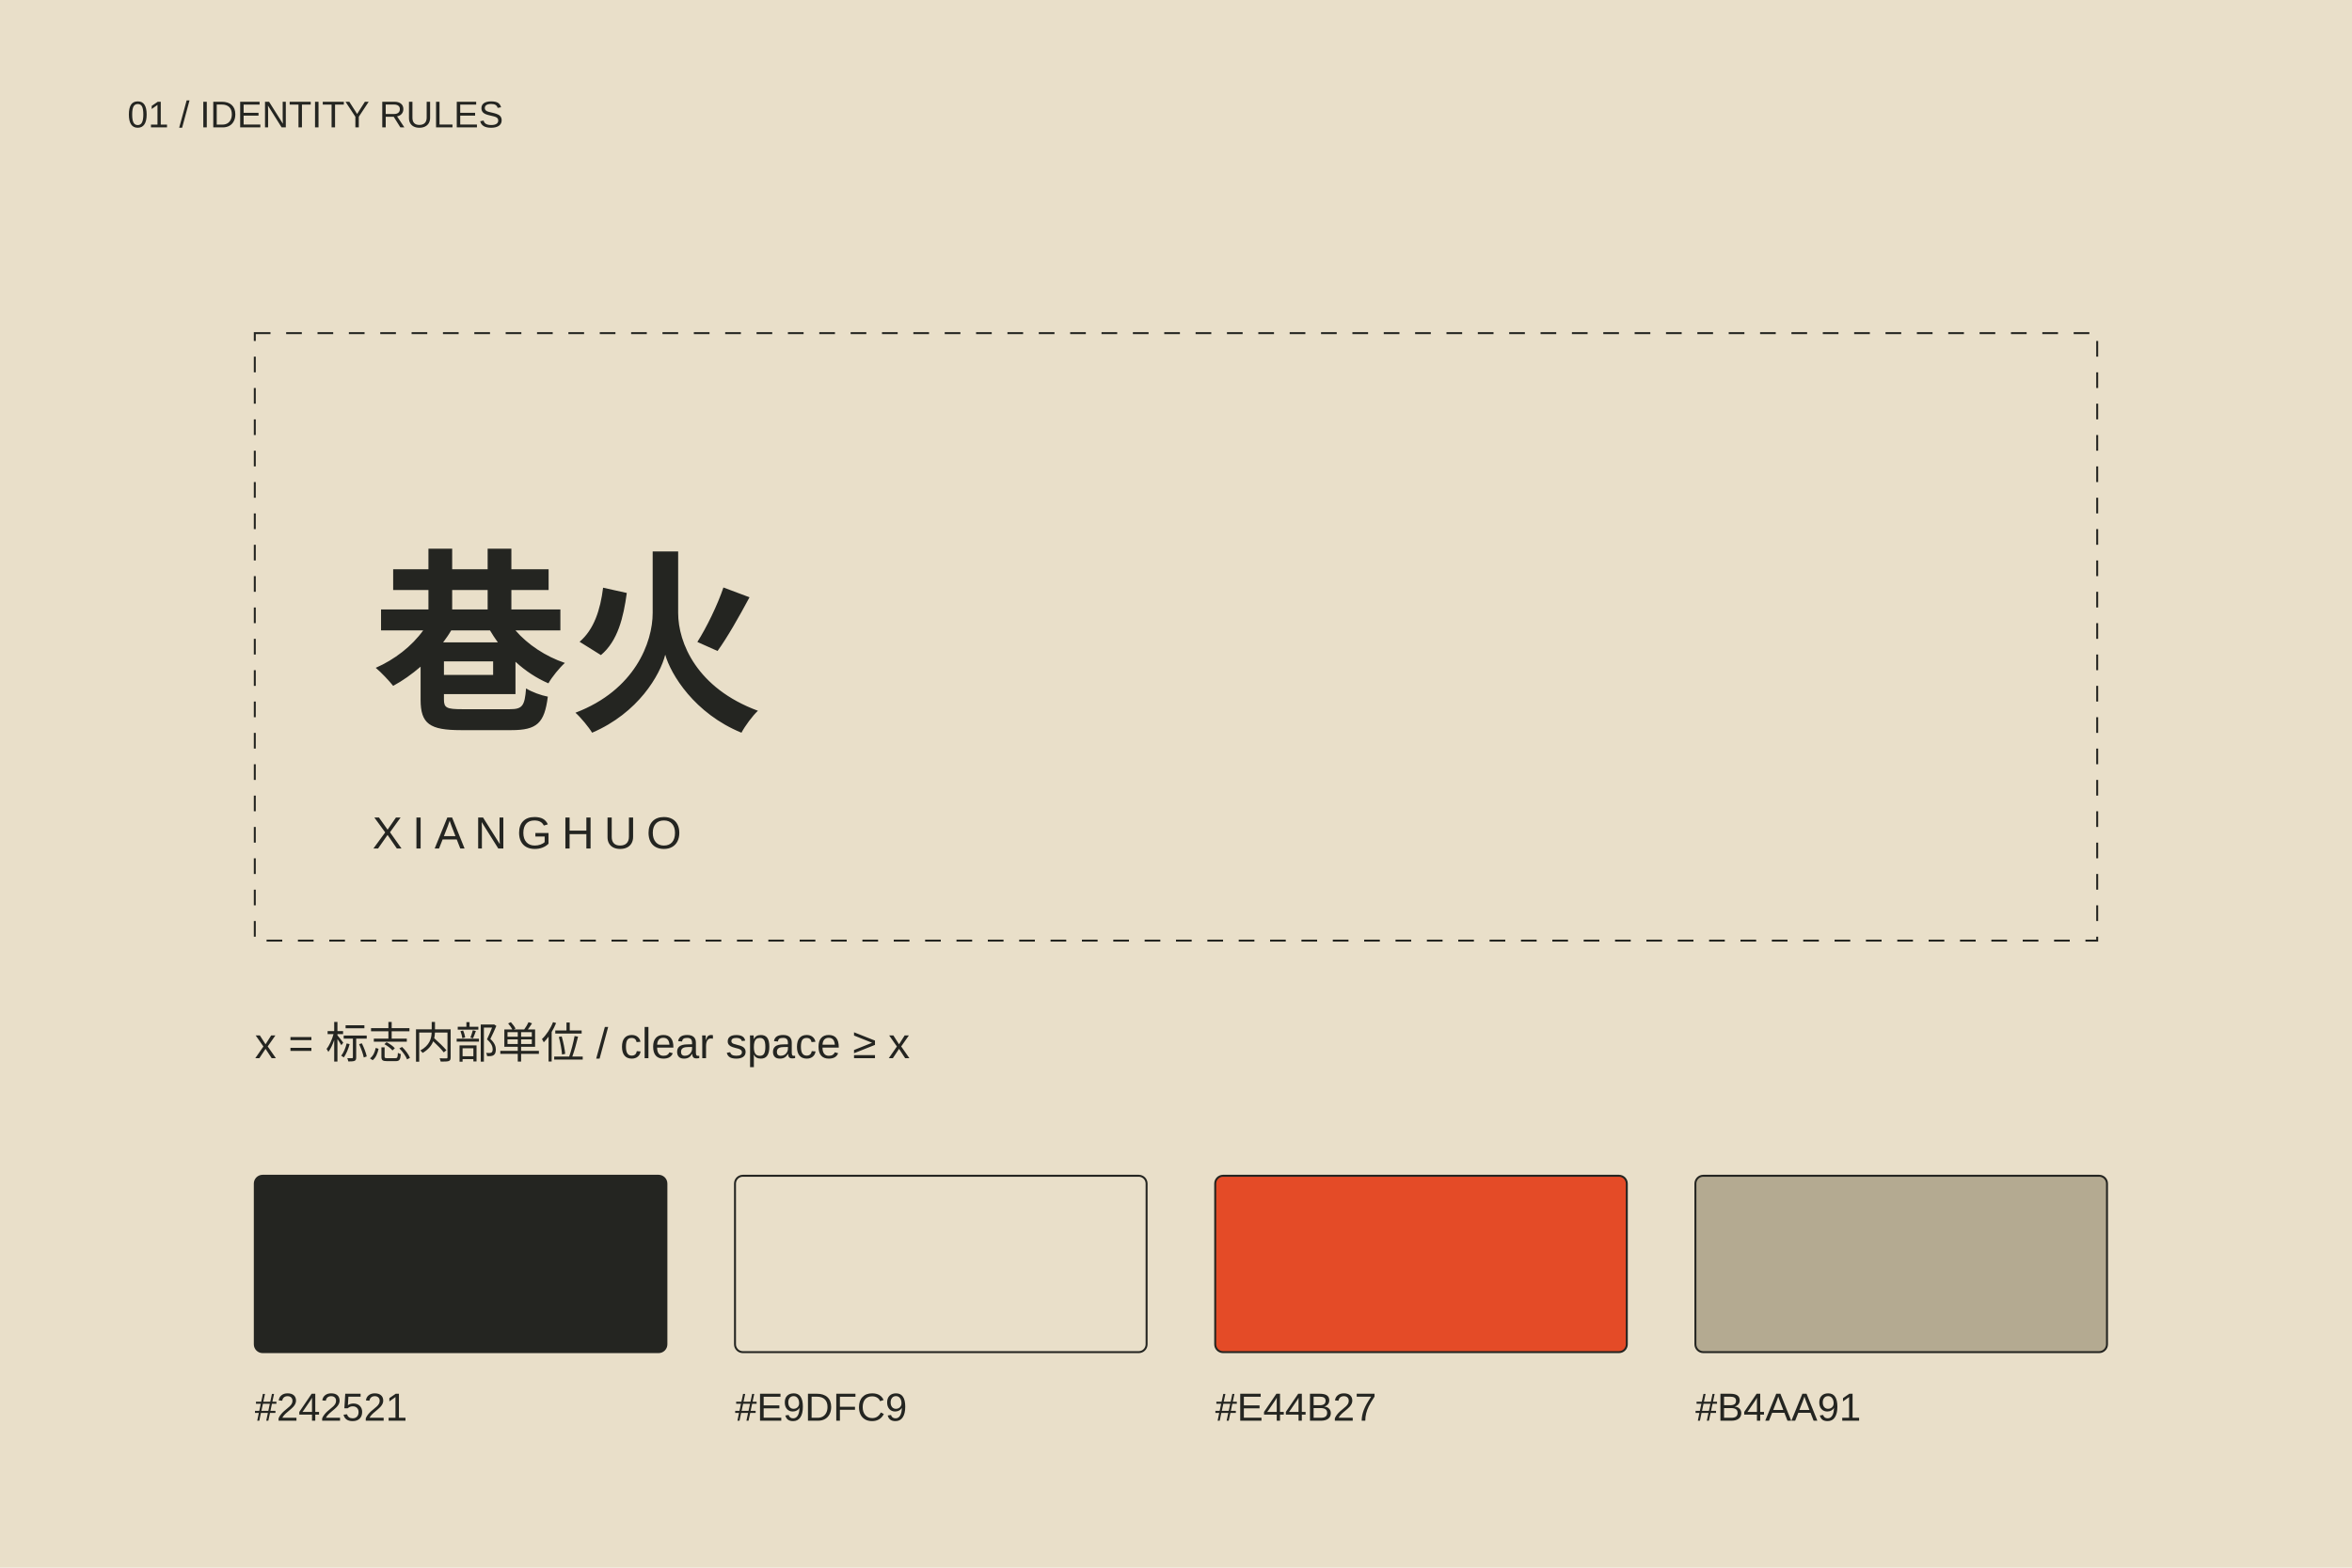
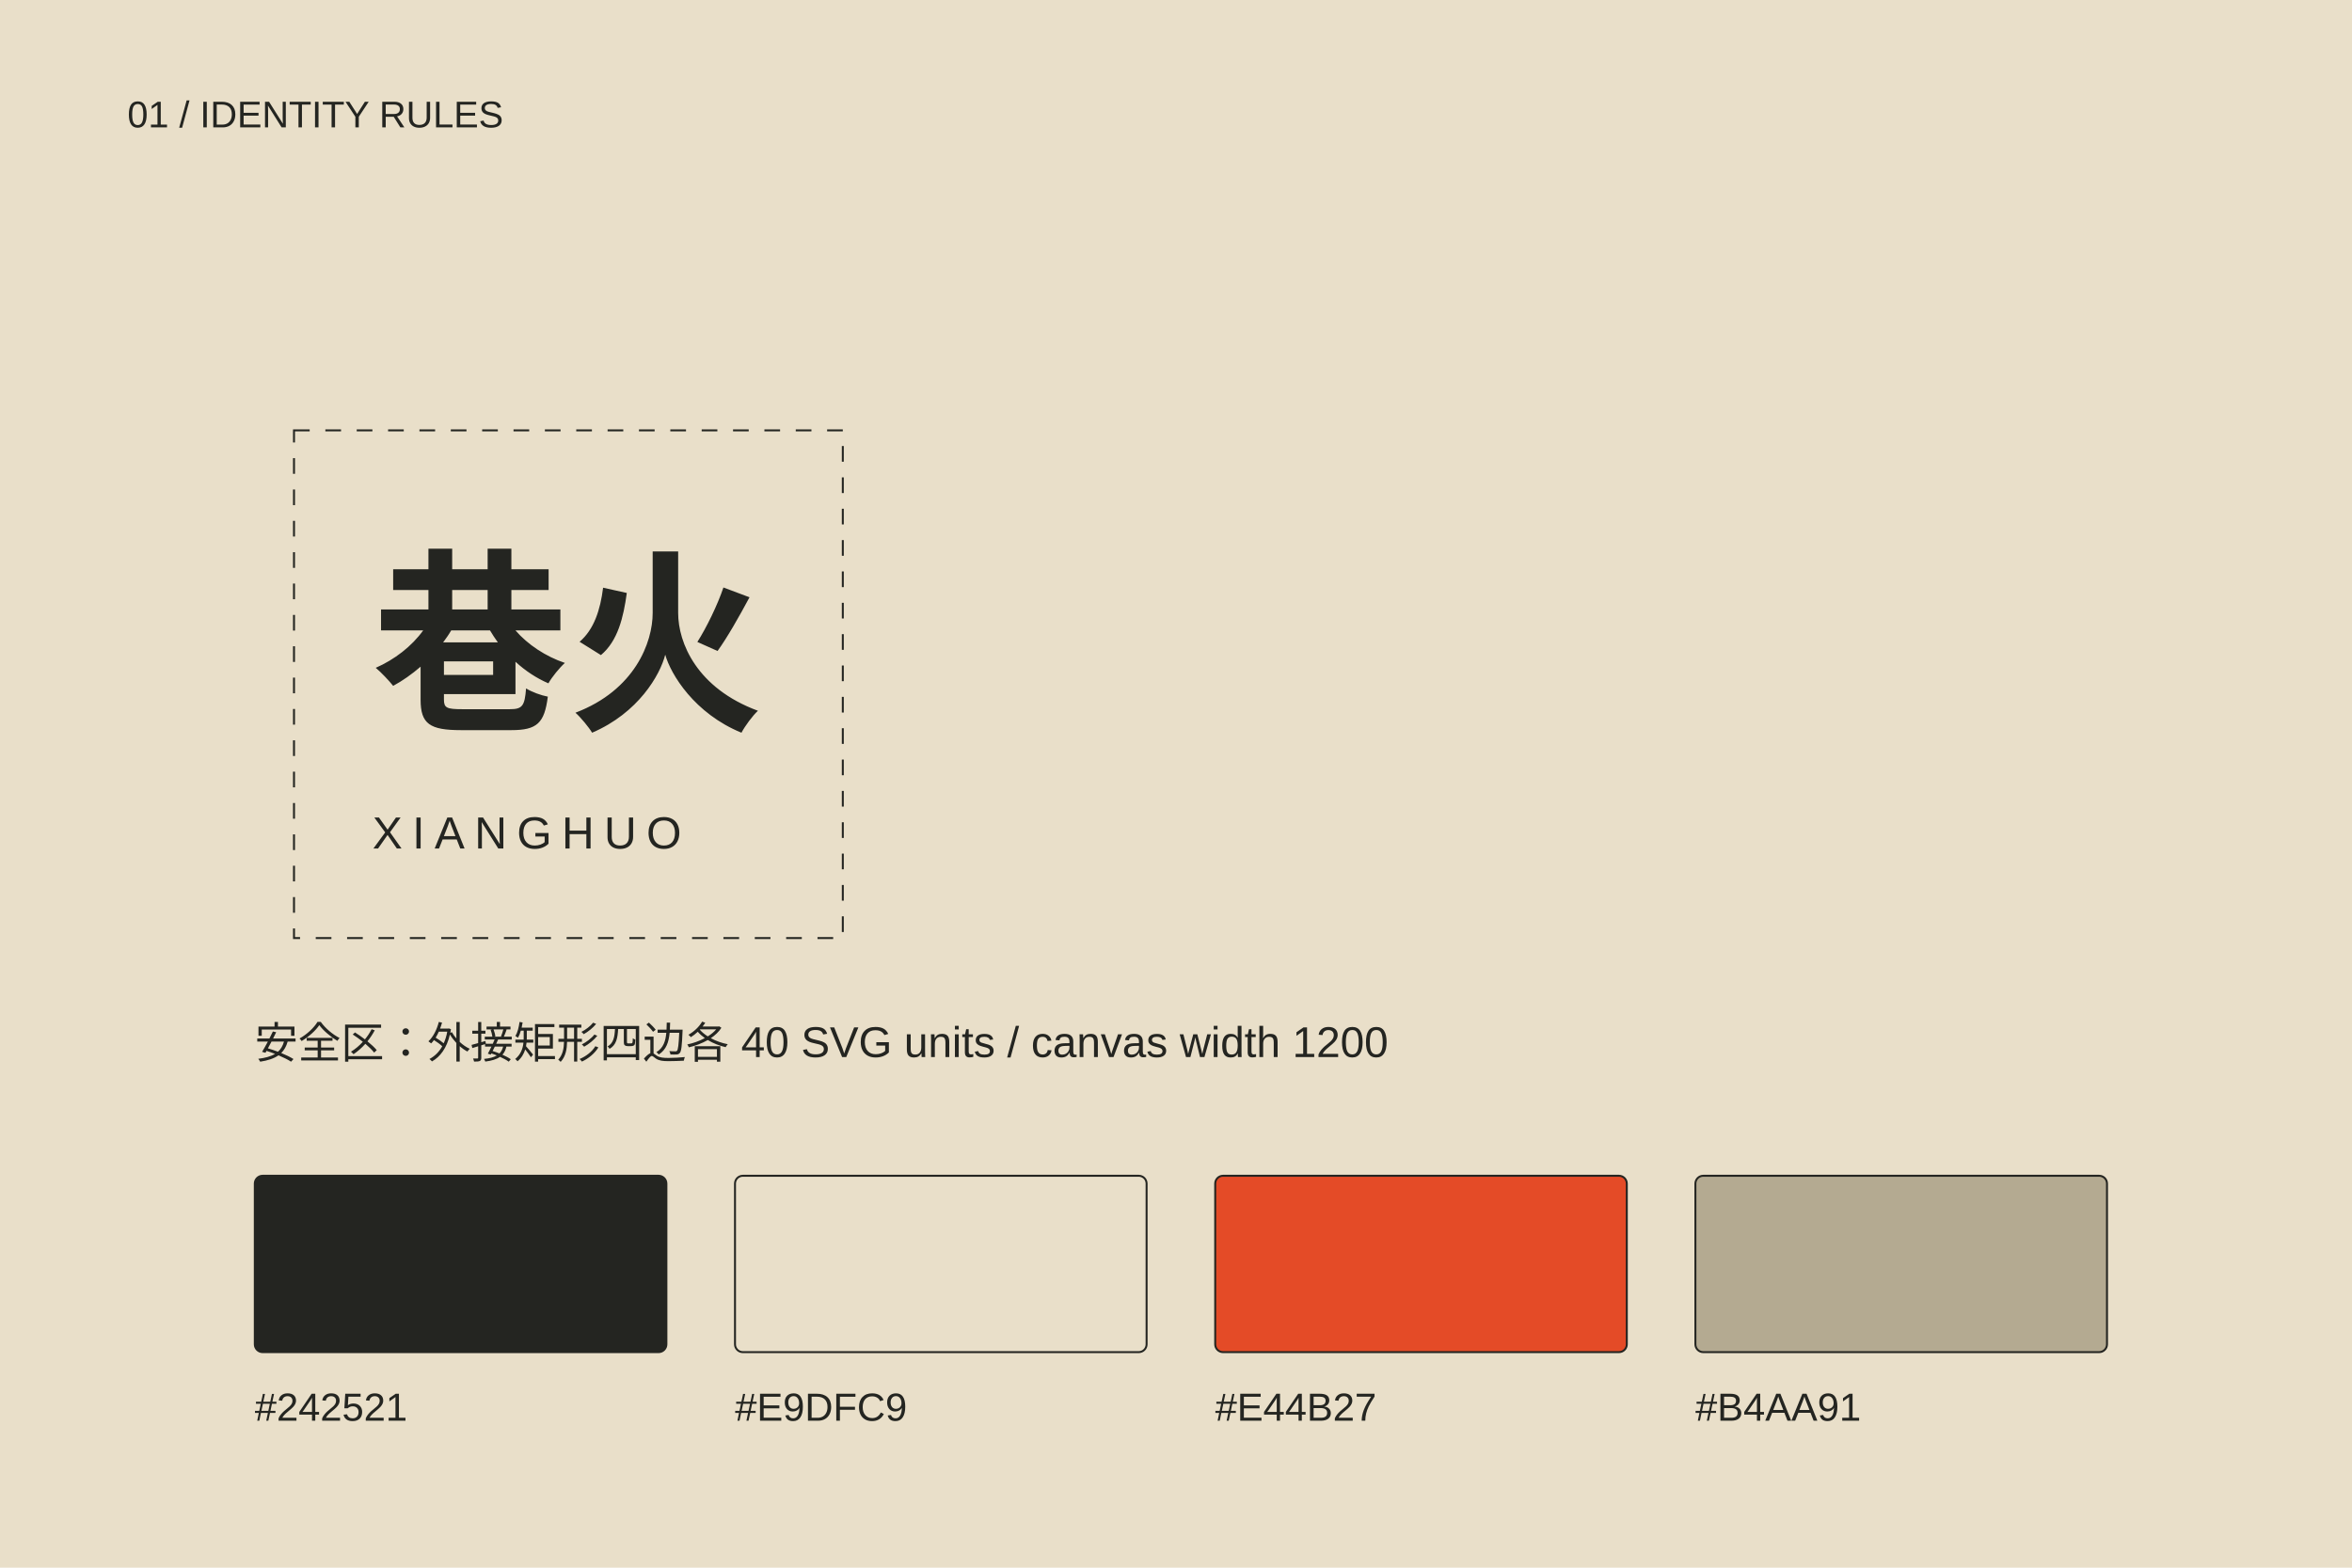
<svg xmlns="http://www.w3.org/2000/svg" viewBox="0 0 1200 800">
  <rect width="1200" height="800" fill="#e9dfc9" />
  <g font-family="Microsoft YaHei, Arial, sans-serif">
    <text x="65" y="65" font-size="19" fill="#242521" font-weight="400">01 / IDENTITY RULES</text>
-     <rect x="130" y="170" width="940" height="310" fill="none" stroke="#242521" stroke-dasharray="8 8" />
+     <rect x="150" y="219.619" width="280.007" height="259.077" fill="none" stroke="#242521" stroke-dasharray="8 8" />
    <text x="190" y="365" font-size="100" fill="#242521" font-weight="700">巷火</text>
    <text x="190" y="433" font-size="23" fill="#242521" font-weight="500" letter-spacing="5">XIANGHUO</text>
-     <text x="130" y="540" font-size="22" fill="#242521" font-weight="400">x = 标志内部单位 / clear space ≥ x</text>
+     <text x="130" y="540" font-size="22" fill="#242521" font-weight="400">安全区：外接矩形四边各 40 SVG units / canvas width 1200</text>
    <rect x="130" y="600" width="210" height="90" rx="4" fill="#242521" stroke="#242521" stroke-width="1" />
    <text x="130" y="725" font-size="20" fill="#242521" font-weight="400">#242521</text>
    <rect x="375" y="600" width="210" height="90" rx="4" fill="#e9dfc9" stroke="#242521" stroke-width="1" />
    <text x="375" y="725" font-size="20" fill="#242521" font-weight="400">#E9DFC9</text>
    <rect x="620" y="600" width="210" height="90" rx="4" fill="#e44b27" stroke="#242521" stroke-width="1" />
    <text x="620" y="725" font-size="20" fill="#242521" font-weight="400">#E44B27</text>
    <rect x="865" y="600" width="210" height="90" rx="4" fill="#b4aa91" stroke="#242521" stroke-width="1" />
    <text x="865" y="725" font-size="20" fill="#242521" font-weight="400">#B4AA91</text>
  </g>
</svg>
